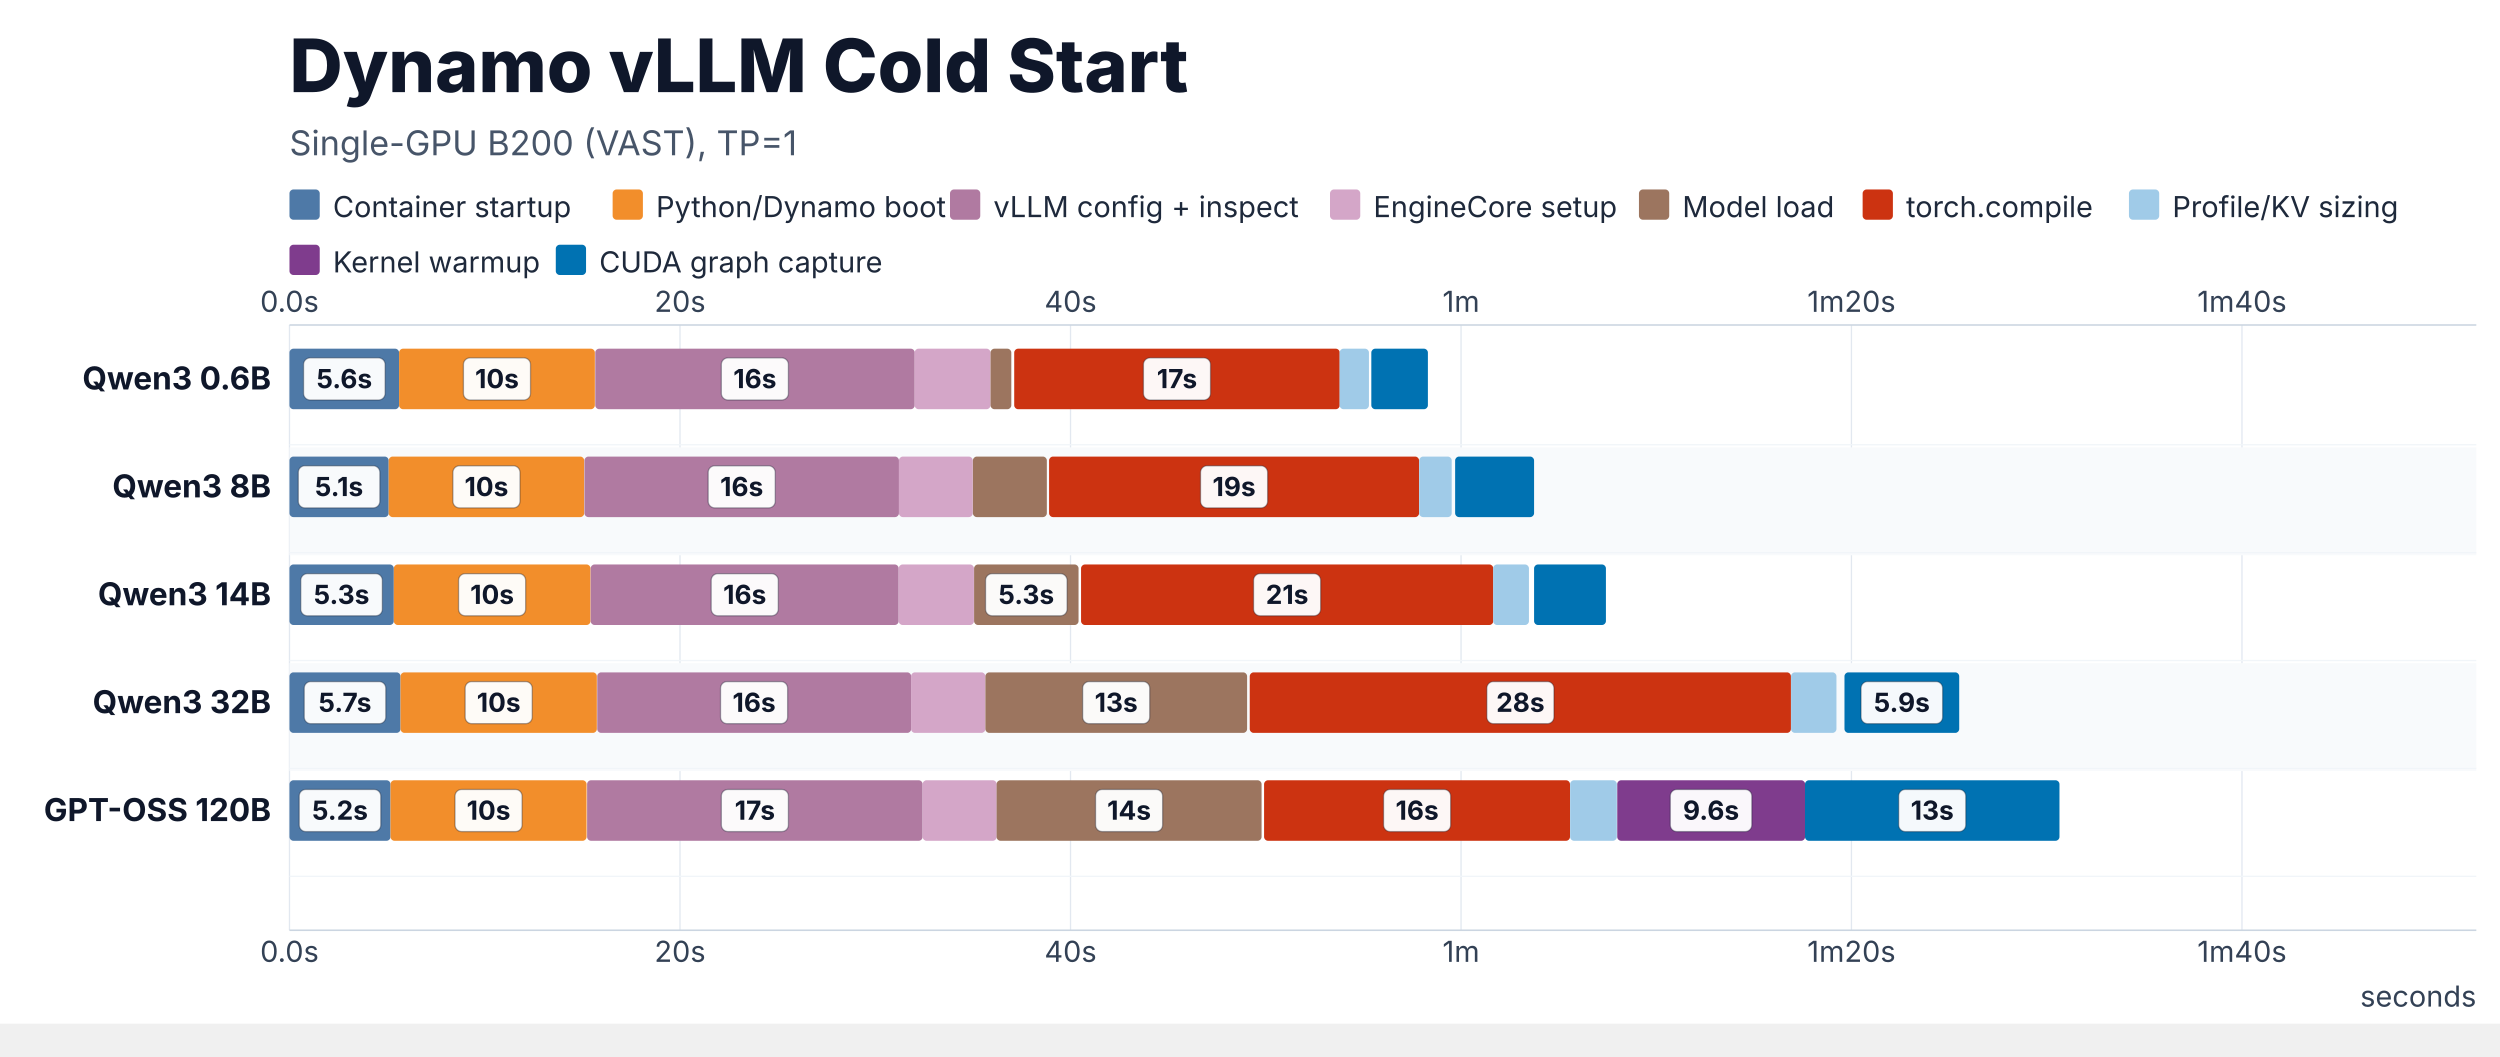
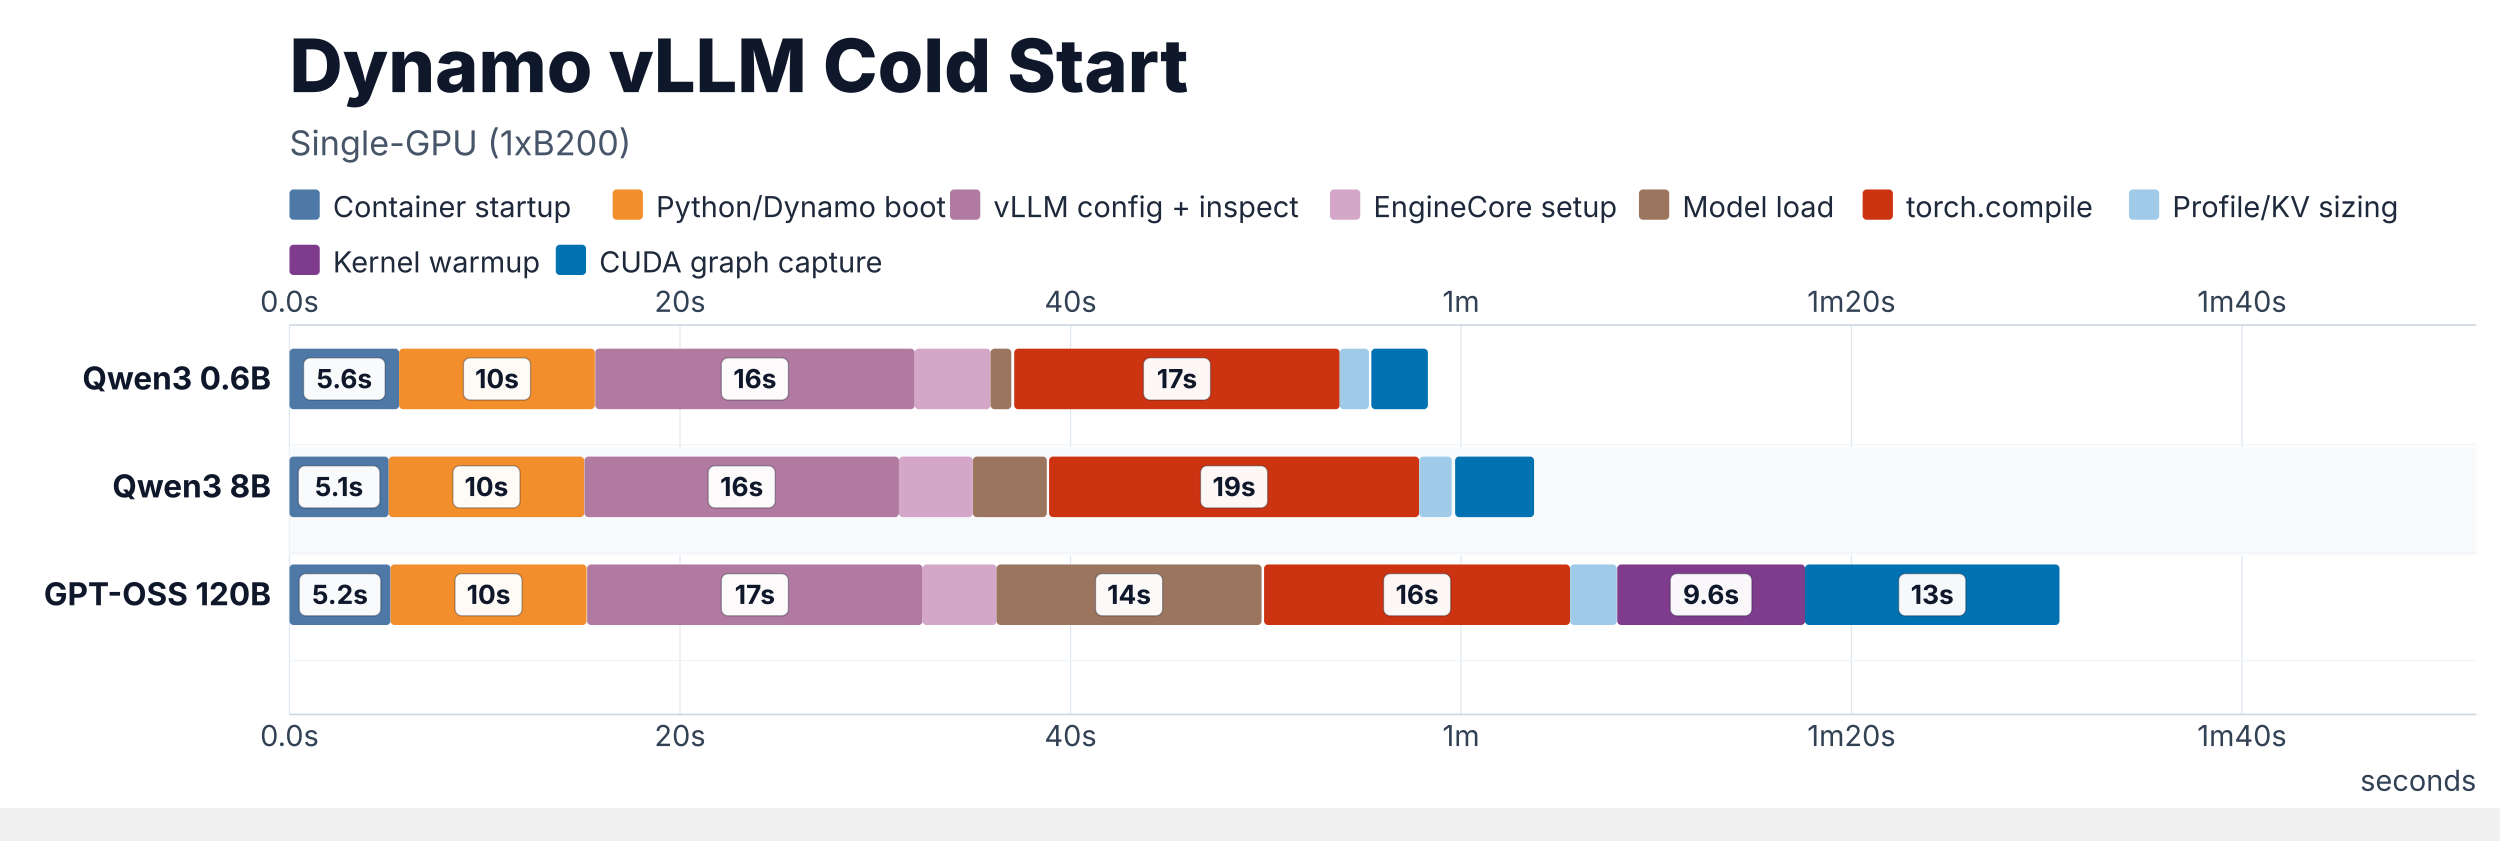
- <svg xmlns="http://www.w3.org/2000/svg" width="1900" height="803" viewBox="0 0 1900 803" role="img" aria-label="Dynamo vLLM cold start serial critical path Gantt chart">
-   <rect width="1900" height="778" fill="#FFFFFF" />
+ <svg xmlns="http://www.w3.org/2000/svg" width="1900" height="639" viewBox="0 0 1900 639" role="img" aria-label="Dynamo vLLM cold start serial critical path Gantt chart">
+   <rect width="1900" height="614" fill="#FFFFFF" />
  <style>
  text { font-family: Inter, ui-sans-serif, system-ui, -apple-system, BlinkMacSystemFont, "Segoe UI", sans-serif; letter-spacing: 0; }
  .title { font-size: 56px; font-weight: 760; fill: #0F172A; }
  .subtitle { font-size: 26px; fill: #475569; }
  .axis { font-size: 22px; fill: #334155; }
  .model { font-size: 24px; font-weight: 700; fill: #0F172A; }
  .legend { font-size: 22px; fill: #1E293B; }
  .bar-label { font-size: 20px; font-weight: 720; }
  .note { font-size: 18px; fill: #64748B; }
</style>
  <text x="220" y="70" class="title">Dynamo vLLM Cold Start</text>
-   <text x="220" y="118" class="subtitle">Single-GPU B200 (VAST), TP=1</text>
+   <text x="220" y="118" class="subtitle">Single-GPU (1xB200)</text>
  <rect x="220" y="144" width="23" height="23" rx="3" fill="#4E79A7" />
  <text x="253" y="165" class="legend">Container startup</text>
  <rect x="465.6" y="144" width="23" height="23" rx="3" fill="#F28E2B" />
  <text x="498.6" y="165" class="legend">Python/Dynamo boot</text>
  <rect x="722" y="144" width="23" height="23" rx="3" fill="#B07AA1" />
  <text x="755" y="165" class="legend">vLLM config + inspect</text>
  <rect x="1010.8" y="144" width="23" height="23" rx="3" fill="#D4A6C8" />
  <text x="1043.8" y="165" class="legend">EngineCore setup</text>
  <rect x="1245.6" y="144" width="23" height="23" rx="3" fill="#9C755F" />
  <text x="1278.6" y="165" class="legend">Model load</text>
  <rect x="1415.6" y="144" width="23" height="23" rx="3" fill="#CC3311" />
  <text x="1448.6" y="165" class="legend">torch.compile</text>
  <rect x="1618" y="144" width="23" height="23" rx="3" fill="#A0CBE8" />
  <text x="1651" y="165" class="legend">Profile/KV sizing</text>
  <rect x="220" y="186" width="23" height="23" rx="3" fill="#7F3C8D" />
  <text x="253" y="207" class="legend">Kernel warmup</text>
  <rect x="422.4" y="186" width="23" height="23" rx="3" fill="#0072B2" />
  <text x="455.4" y="207" class="legend">CUDA graph capture</text>
-   <line x1="220.0" y1="247" x2="220.0" y2="707" stroke="#E2E8F0" stroke-width="1" />
+   <line x1="220.0" y1="247" x2="220.0" y2="543" stroke="#E2E8F0" stroke-width="1" />
  <text x="220.0" y="237" class="axis" text-anchor="middle">0.0s</text>
-   <text x="220.0" y="731" class="axis" text-anchor="middle">0.0s</text>
-   <line x1="516.8" y1="247" x2="516.8" y2="707" stroke="#E2E8F0" stroke-width="1" />
+   <text x="220.0" y="567" class="axis" text-anchor="middle">0.0s</text>
+   <line x1="516.8" y1="247" x2="516.8" y2="543" stroke="#E2E8F0" stroke-width="1" />
  <text x="516.8" y="237" class="axis" text-anchor="middle">20s</text>
-   <text x="516.8" y="731" class="axis" text-anchor="middle">20s</text>
-   <line x1="813.6" y1="247" x2="813.6" y2="707" stroke="#E2E8F0" stroke-width="1" />
+   <text x="516.8" y="567" class="axis" text-anchor="middle">20s</text>
+   <line x1="813.6" y1="247" x2="813.6" y2="543" stroke="#E2E8F0" stroke-width="1" />
  <text x="813.6" y="237" class="axis" text-anchor="middle">40s</text>
-   <text x="813.6" y="731" class="axis" text-anchor="middle">40s</text>
-   <line x1="1110.4" y1="247" x2="1110.4" y2="707" stroke="#E2E8F0" stroke-width="1" />
+   <text x="813.6" y="567" class="axis" text-anchor="middle">40s</text>
+   <line x1="1110.4" y1="247" x2="1110.4" y2="543" stroke="#E2E8F0" stroke-width="1" />
  <text x="1110.4" y="237" class="axis" text-anchor="middle">1m</text>
-   <text x="1110.4" y="731" class="axis" text-anchor="middle">1m</text>
-   <line x1="1407.1" y1="247" x2="1407.1" y2="707" stroke="#E2E8F0" stroke-width="1" />
+   <text x="1110.4" y="567" class="axis" text-anchor="middle">1m</text>
+   <line x1="1407.1" y1="247" x2="1407.1" y2="543" stroke="#E2E8F0" stroke-width="1" />
  <text x="1407.1" y="237" class="axis" text-anchor="middle">1m20s</text>
-   <text x="1407.1" y="731" class="axis" text-anchor="middle">1m20s</text>
-   <line x1="1703.9" y1="247" x2="1703.9" y2="707" stroke="#E2E8F0" stroke-width="1" />
+   <text x="1407.1" y="567" class="axis" text-anchor="middle">1m20s</text>
+   <line x1="1703.9" y1="247" x2="1703.9" y2="543" stroke="#E2E8F0" stroke-width="1" />
  <text x="1703.9" y="237" class="axis" text-anchor="middle">1m40s</text>
-   <text x="1703.9" y="731" class="axis" text-anchor="middle">1m40s</text>
+   <text x="1703.9" y="567" class="axis" text-anchor="middle">1m40s</text>
  <line x1="220" y1="247" x2="1882" y2="247" stroke="#CBD5E1" stroke-width="1.2" />
-   <line x1="220" y1="707" x2="1882" y2="707" stroke="#CBD5E1" stroke-width="1.2" />
-   <text x="1882" y="765" class="axis" text-anchor="end">seconds</text>
+   <line x1="220" y1="543" x2="1882" y2="543" stroke="#CBD5E1" stroke-width="1.2" />
+   <text x="1882" y="601" class="axis" text-anchor="end">seconds</text>
  <line x1="220" y1="338" x2="1882" y2="338" stroke="#F1F5F9" stroke-width="1" />
  <text x="206" y="296" class="model" text-anchor="end">Qwen3 0.6B</text>
  <rect x="220.0" y="265" width="83.3" height="46" rx="3" fill="#4E79A7">
</rect>
  <rect x="230.7" y="272" width="62.0" height="32" rx="5" fill="#FFFFFF" fill-opacity="0.96" stroke="#0F172A" stroke-opacity="0.35" />
  <text x="261.7" y="295" class="bar-label" fill="#0F172A" text-anchor="middle">5.6s</text>
  <rect x="303.3" y="265" width="148.8" height="46" rx="3" fill="#F28E2B">
</rect>
  <rect x="352.2" y="272" width="51.0" height="32" rx="5" fill="#FFFFFF" fill-opacity="0.96" stroke="#0F172A" stroke-opacity="0.35" />
  <text x="377.7" y="295" class="bar-label" fill="#0F172A" text-anchor="middle">10s</text>
  <rect x="452.4" y="265" width="242.8" height="46" rx="3" fill="#B07AA1">
</rect>
  <rect x="548.2" y="272" width="51.0" height="32" rx="5" fill="#FFFFFF" fill-opacity="0.96" stroke="#0F172A" stroke-opacity="0.35" />
  <text x="573.7" y="295" class="bar-label" fill="#0F172A" text-anchor="middle">16s</text>
  <rect x="695.1" y="265" width="57.7" height="46" rx="3" fill="#D4A6C8">
</rect>
  <rect x="752.8" y="265" width="15.8" height="46" rx="3" fill="#9C755F">
</rect>
  <rect x="770.8" y="265" width="247.4" height="46" rx="3" fill="#CC3311">
</rect>
  <rect x="869.0" y="272" width="51.0" height="32" rx="5" fill="#FFFFFF" fill-opacity="0.96" stroke="#0F172A" stroke-opacity="0.35" />
  <text x="894.5" y="295" class="bar-label" fill="#0F172A" text-anchor="middle">17s</text>
  <rect x="1018.1" y="265" width="22.3" height="46" rx="3" fill="#A0CBE8">
</rect>
  <rect x="1042.2" y="265" width="43.0" height="46" rx="3" fill="#0072B2">
</rect>
  <rect x="220" y="340" width="1662" height="82" fill="#F8FAFC" />
  <line x1="220" y1="420" x2="1882" y2="420" stroke="#F1F5F9" stroke-width="1" />
  <text x="206" y="378" class="model" text-anchor="end">Qwen3 8B</text>
  <rect x="220.0" y="347" width="75.4" height="46" rx="3" fill="#4E79A7">
</rect>
  <rect x="226.7" y="354" width="62.0" height="32" rx="5" fill="#FFFFFF" fill-opacity="0.96" stroke="#0F172A" stroke-opacity="0.35" />
  <text x="257.7" y="377" class="bar-label" fill="#0F172A" text-anchor="middle">5.1s</text>
  <rect x="295.4" y="347" width="148.6" height="46" rx="3" fill="#F28E2B">
</rect>
  <rect x="344.2" y="354" width="51.0" height="32" rx="5" fill="#FFFFFF" fill-opacity="0.96" stroke="#0F172A" stroke-opacity="0.35" />
  <text x="369.7" y="377" class="bar-label" fill="#0F172A" text-anchor="middle">10s</text>
  <rect x="444.2" y="347" width="239.0" height="46" rx="3" fill="#B07AA1">
</rect>
  <rect x="538.2" y="354" width="51.0" height="32" rx="5" fill="#FFFFFF" fill-opacity="0.96" stroke="#0F172A" stroke-opacity="0.35" />
  <text x="563.7" y="377" class="bar-label" fill="#0F172A" text-anchor="middle">16s</text>
  <rect x="683.2" y="347" width="56.1" height="46" rx="3" fill="#D4A6C8">
</rect>
  <rect x="739.4" y="347" width="56.2" height="46" rx="3" fill="#9C755F">
</rect>
  <rect x="797.3" y="347" width="281.2" height="46" rx="3" fill="#CC3311">
</rect>
  <rect x="912.4" y="354" width="51.0" height="32" rx="5" fill="#FFFFFF" fill-opacity="0.96" stroke="#0F172A" stroke-opacity="0.35" />
  <text x="937.9" y="377" class="bar-label" fill="#0F172A" text-anchor="middle">19s</text>
  <rect x="1078.6" y="347" width="24.7" height="46" rx="3" fill="#A0CBE8">
</rect>
  <rect x="1105.9" y="347" width="60.0" height="46" rx="3" fill="#0072B2">
</rect>
  <line x1="220" y1="502" x2="1882" y2="502" stroke="#F1F5F9" stroke-width="1" />
-   <text x="206" y="460" class="model" text-anchor="end">Qwen3 14B</text>
-   <rect x="220.0" y="429" width="79.3" height="46" rx="3" fill="#4E79A7">
+   <text x="206" y="460" class="model" text-anchor="end">GPT-OSS 120B</text>
+   <rect x="220.0" y="429" width="76.8" height="46" rx="3" fill="#4E79A7">
</rect>
-   <rect x="228.6" y="436" width="62.0" height="32" rx="5" fill="#FFFFFF" fill-opacity="0.96" stroke="#0F172A" stroke-opacity="0.35" />
-   <text x="259.6" y="459" class="bar-label" fill="#0F172A" text-anchor="middle">5.3s</text>
-   <rect x="299.3" y="429" width="149.5" height="46" rx="3" fill="#F28E2B">
+   <rect x="227.4" y="436" width="62.0" height="32" rx="5" fill="#FFFFFF" fill-opacity="0.96" stroke="#0F172A" stroke-opacity="0.35" />
+   <text x="258.4" y="459" class="bar-label" fill="#0F172A" text-anchor="middle">5.2s</text>
+   <rect x="296.8" y="429" width="149.0" height="46" rx="3" fill="#F28E2B">
</rect>
-   <rect x="348.5" y="436" width="51.0" height="32" rx="5" fill="#FFFFFF" fill-opacity="0.96" stroke="#0F172A" stroke-opacity="0.35" />
-   <text x="374.0" y="459" class="bar-label" fill="#0F172A" text-anchor="middle">10s</text>
-   <rect x="448.9" y="429" width="234.1" height="46" rx="3" fill="#B07AA1">
+   <rect x="345.8" y="436" width="51.0" height="32" rx="5" fill="#FFFFFF" fill-opacity="0.96" stroke="#0F172A" stroke-opacity="0.35" />
+   <text x="371.3" y="459" class="bar-label" fill="#0F172A" text-anchor="middle">10s</text>
+   <rect x="446.2" y="429" width="255.0" height="46" rx="3" fill="#B07AA1">
</rect>
-   <rect x="540.5" y="436" width="51.0" height="32" rx="5" fill="#FFFFFF" fill-opacity="0.96" stroke="#0F172A" stroke-opacity="0.35" />
-   <text x="566.0" y="459" class="bar-label" fill="#0F172A" text-anchor="middle">16s</text>
-   <rect x="683.0" y="429" width="57.2" height="46" rx="3" fill="#D4A6C8">
+   <rect x="548.2" y="436" width="51.0" height="32" rx="5" fill="#FFFFFF" fill-opacity="0.96" stroke="#0F172A" stroke-opacity="0.35" />
+   <text x="573.7" y="459" class="bar-label" fill="#0F172A" text-anchor="middle">17s</text>
+   <rect x="701.2" y="429" width="56.3" height="46" rx="3" fill="#D4A6C8">
</rect>
-   <rect x="740.3" y="429" width="79.4" height="46" rx="3" fill="#9C755F">
+   <rect x="757.4" y="429" width="201.4" height="46" rx="3" fill="#9C755F">
</rect>
-   <rect x="749.0" y="436" width="62.0" height="32" rx="5" fill="#FFFFFF" fill-opacity="0.96" stroke="#0F172A" stroke-opacity="0.35" />
-   <text x="780.0" y="459" class="bar-label" fill="#0F172A" text-anchor="middle">5.3s</text>
-   <rect x="821.6" y="429" width="313.3" height="46" rx="3" fill="#CC3311">
+   <rect x="832.6" y="436" width="51.0" height="32" rx="5" fill="#FFFFFF" fill-opacity="0.96" stroke="#0F172A" stroke-opacity="0.35" />
+   <text x="858.1" y="459" class="bar-label" fill="#0F172A" text-anchor="middle">14s</text>
+   <rect x="960.7" y="429" width="232.5" height="46" rx="3" fill="#CC3311">
</rect>
-   <rect x="952.7" y="436" width="51.0" height="32" rx="5" fill="#FFFFFF" fill-opacity="0.96" stroke="#0F172A" stroke-opacity="0.35" />
-   <text x="978.2" y="459" class="bar-label" fill="#0F172A" text-anchor="middle">21s</text>
-   <rect x="1134.8" y="429" width="27.2" height="46" rx="3" fill="#A0CBE8">
+   <rect x="1051.5" y="436" width="51.0" height="32" rx="5" fill="#FFFFFF" fill-opacity="0.96" stroke="#0F172A" stroke-opacity="0.35" />
+   <text x="1077.0" y="459" class="bar-label" fill="#0F172A" text-anchor="middle">16s</text>
+   <rect x="1193.3" y="429" width="35.5" height="46" rx="3" fill="#A0CBE8">
</rect>
-   <rect x="1165.9" y="429" width="54.6" height="46" rx="3" fill="#0072B2">
+   <rect x="1229.1" y="429" width="142.8" height="46" rx="3" fill="#7F3C8D">
</rect>
-   <rect x="220" y="504" width="1662" height="82" fill="#F8FAFC" />
-   <line x1="220" y1="584" x2="1882" y2="584" stroke="#F1F5F9" stroke-width="1" />
-   <text x="206" y="542" class="model" text-anchor="end">Qwen3 32B</text>
-   <rect x="220.0" y="511" width="84.4" height="46" rx="3" fill="#4E79A7">
+   <rect x="1269.4" y="436" width="62.0" height="32" rx="5" fill="#FFFFFF" fill-opacity="0.96" stroke="#0F172A" stroke-opacity="0.35" />
+   <text x="1300.4" y="459" class="bar-label" fill="#0F172A" text-anchor="middle">9.6s</text>
+   <rect x="1371.8" y="429" width="193.4" height="46" rx="3" fill="#0072B2">
</rect>
-   <rect x="231.2" y="518" width="62.0" height="32" rx="5" fill="#FFFFFF" fill-opacity="0.96" stroke="#0F172A" stroke-opacity="0.35" />
-   <text x="262.2" y="541" class="bar-label" fill="#0F172A" text-anchor="middle">5.7s</text>
-   <rect x="304.4" y="511" width="149.2" height="46" rx="3" fill="#F28E2B">
- </rect>
-   <rect x="353.5" y="518" width="51.0" height="32" rx="5" fill="#FFFFFF" fill-opacity="0.96" stroke="#0F172A" stroke-opacity="0.35" />
-   <text x="379.0" y="541" class="bar-label" fill="#0F172A" text-anchor="middle">10s</text>
-   <rect x="453.9" y="511" width="238.6" height="46" rx="3" fill="#B07AA1">
- </rect>
-   <rect x="547.6" y="518" width="51.0" height="32" rx="5" fill="#FFFFFF" fill-opacity="0.96" stroke="#0F172A" stroke-opacity="0.35" />
-   <text x="573.1" y="541" class="bar-label" fill="#0F172A" text-anchor="middle">16s</text>
-   <rect x="692.4" y="511" width="56.5" height="46" rx="3" fill="#D4A6C8">
- </rect>
-   <rect x="748.9" y="511" width="198.9" height="46" rx="3" fill="#9C755F">
- </rect>
-   <rect x="822.8" y="518" width="51.0" height="32" rx="5" fill="#FFFFFF" fill-opacity="0.96" stroke="#0F172A" stroke-opacity="0.35" />
-   <text x="848.3" y="541" class="bar-label" fill="#0F172A" text-anchor="middle">13s</text>
-   <rect x="949.8" y="511" width="411.3" height="46" rx="3" fill="#CC3311">
- </rect>
-   <rect x="1130.0" y="518" width="51.0" height="32" rx="5" fill="#FFFFFF" fill-opacity="0.96" stroke="#0F172A" stroke-opacity="0.35" />
-   <text x="1155.5" y="541" class="bar-label" fill="#0F172A" text-anchor="middle">28s</text>
-   <rect x="1361.2" y="511" width="34.5" height="46" rx="3" fill="#A0CBE8">
- </rect>
-   <rect x="1401.8" y="511" width="87.2" height="46" rx="3" fill="#0072B2">
- </rect>
-   <rect x="1414.4" y="518" width="62.0" height="32" rx="5" fill="#FFFFFF" fill-opacity="0.96" stroke="#0F172A" stroke-opacity="0.35" />
-   <text x="1445.4" y="541" class="bar-label" fill="#0F172A" text-anchor="middle">5.9s</text>
-   <line x1="220" y1="666" x2="1882" y2="666" stroke="#F1F5F9" stroke-width="1" />
-   <text x="206" y="624" class="model" text-anchor="end">GPT-OSS 120B</text>
-   <rect x="220.0" y="593" width="76.8" height="46" rx="3" fill="#4E79A7">
- </rect>
-   <rect x="227.4" y="600" width="62.0" height="32" rx="5" fill="#FFFFFF" fill-opacity="0.96" stroke="#0F172A" stroke-opacity="0.35" />
-   <text x="258.4" y="623" class="bar-label" fill="#0F172A" text-anchor="middle">5.2s</text>
-   <rect x="296.8" y="593" width="149.0" height="46" rx="3" fill="#F28E2B">
- </rect>
-   <rect x="345.8" y="600" width="51.0" height="32" rx="5" fill="#FFFFFF" fill-opacity="0.96" stroke="#0F172A" stroke-opacity="0.35" />
-   <text x="371.3" y="623" class="bar-label" fill="#0F172A" text-anchor="middle">10s</text>
-   <rect x="446.2" y="593" width="255.0" height="46" rx="3" fill="#B07AA1">
- </rect>
-   <rect x="548.2" y="600" width="51.0" height="32" rx="5" fill="#FFFFFF" fill-opacity="0.96" stroke="#0F172A" stroke-opacity="0.35" />
-   <text x="573.7" y="623" class="bar-label" fill="#0F172A" text-anchor="middle">17s</text>
-   <rect x="701.2" y="593" width="56.3" height="46" rx="3" fill="#D4A6C8">
- </rect>
-   <rect x="757.4" y="593" width="201.4" height="46" rx="3" fill="#9C755F">
- </rect>
-   <rect x="832.6" y="600" width="51.0" height="32" rx="5" fill="#FFFFFF" fill-opacity="0.96" stroke="#0F172A" stroke-opacity="0.35" />
-   <text x="858.1" y="623" class="bar-label" fill="#0F172A" text-anchor="middle">14s</text>
-   <rect x="960.7" y="593" width="232.5" height="46" rx="3" fill="#CC3311">
- </rect>
-   <rect x="1051.5" y="600" width="51.0" height="32" rx="5" fill="#FFFFFF" fill-opacity="0.96" stroke="#0F172A" stroke-opacity="0.35" />
-   <text x="1077.0" y="623" class="bar-label" fill="#0F172A" text-anchor="middle">16s</text>
-   <rect x="1193.3" y="593" width="35.5" height="46" rx="3" fill="#A0CBE8">
- </rect>
-   <rect x="1229.1" y="593" width="142.8" height="46" rx="3" fill="#7F3C8D">
- </rect>
-   <rect x="1269.4" y="600" width="62.0" height="32" rx="5" fill="#FFFFFF" fill-opacity="0.96" stroke="#0F172A" stroke-opacity="0.35" />
-   <text x="1300.4" y="623" class="bar-label" fill="#0F172A" text-anchor="middle">9.6s</text>
-   <rect x="1371.8" y="593" width="193.4" height="46" rx="3" fill="#0072B2">
- </rect>
-   <rect x="1443.0" y="600" width="51.0" height="32" rx="5" fill="#FFFFFF" fill-opacity="0.96" stroke="#0F172A" stroke-opacity="0.35" />
-   <text x="1468.5" y="623" class="bar-label" fill="#0F172A" text-anchor="middle">13s</text>
+   <rect x="1443.0" y="436" width="51.0" height="32" rx="5" fill="#FFFFFF" fill-opacity="0.96" stroke="#0F172A" stroke-opacity="0.35" />
+   <text x="1468.5" y="459" class="bar-label" fill="#0F172A" text-anchor="middle">13s</text>
</svg>
